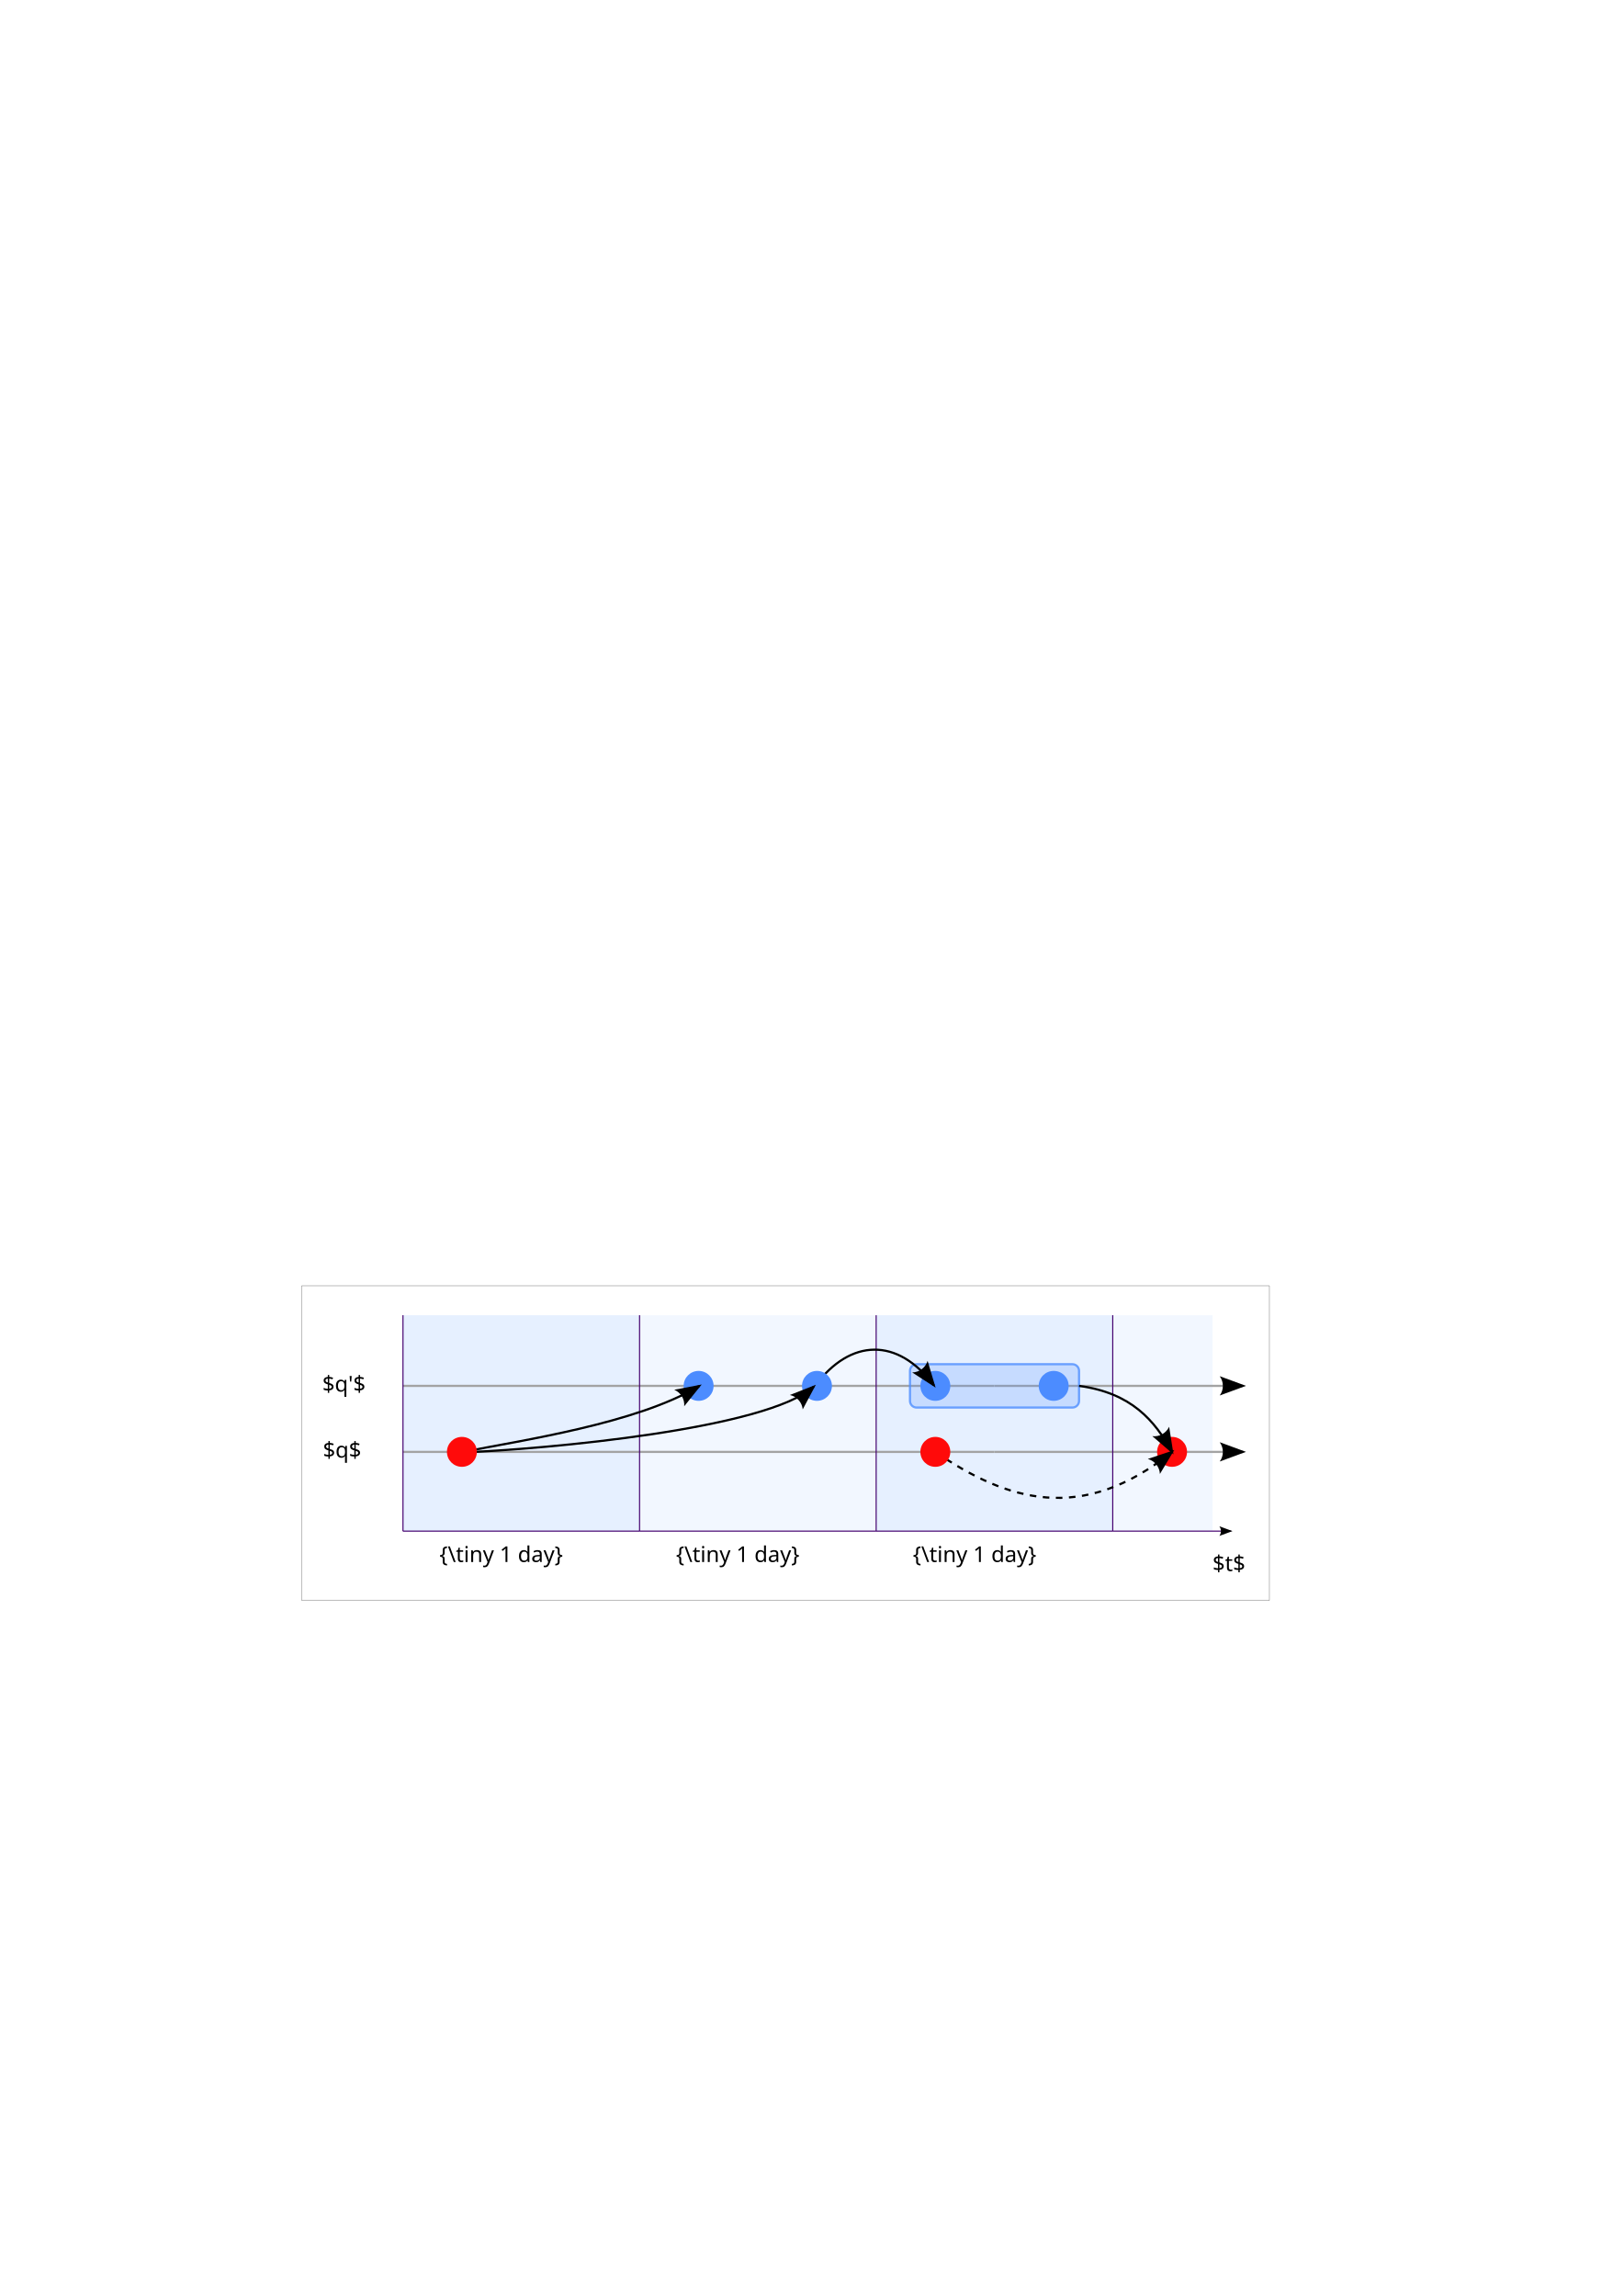
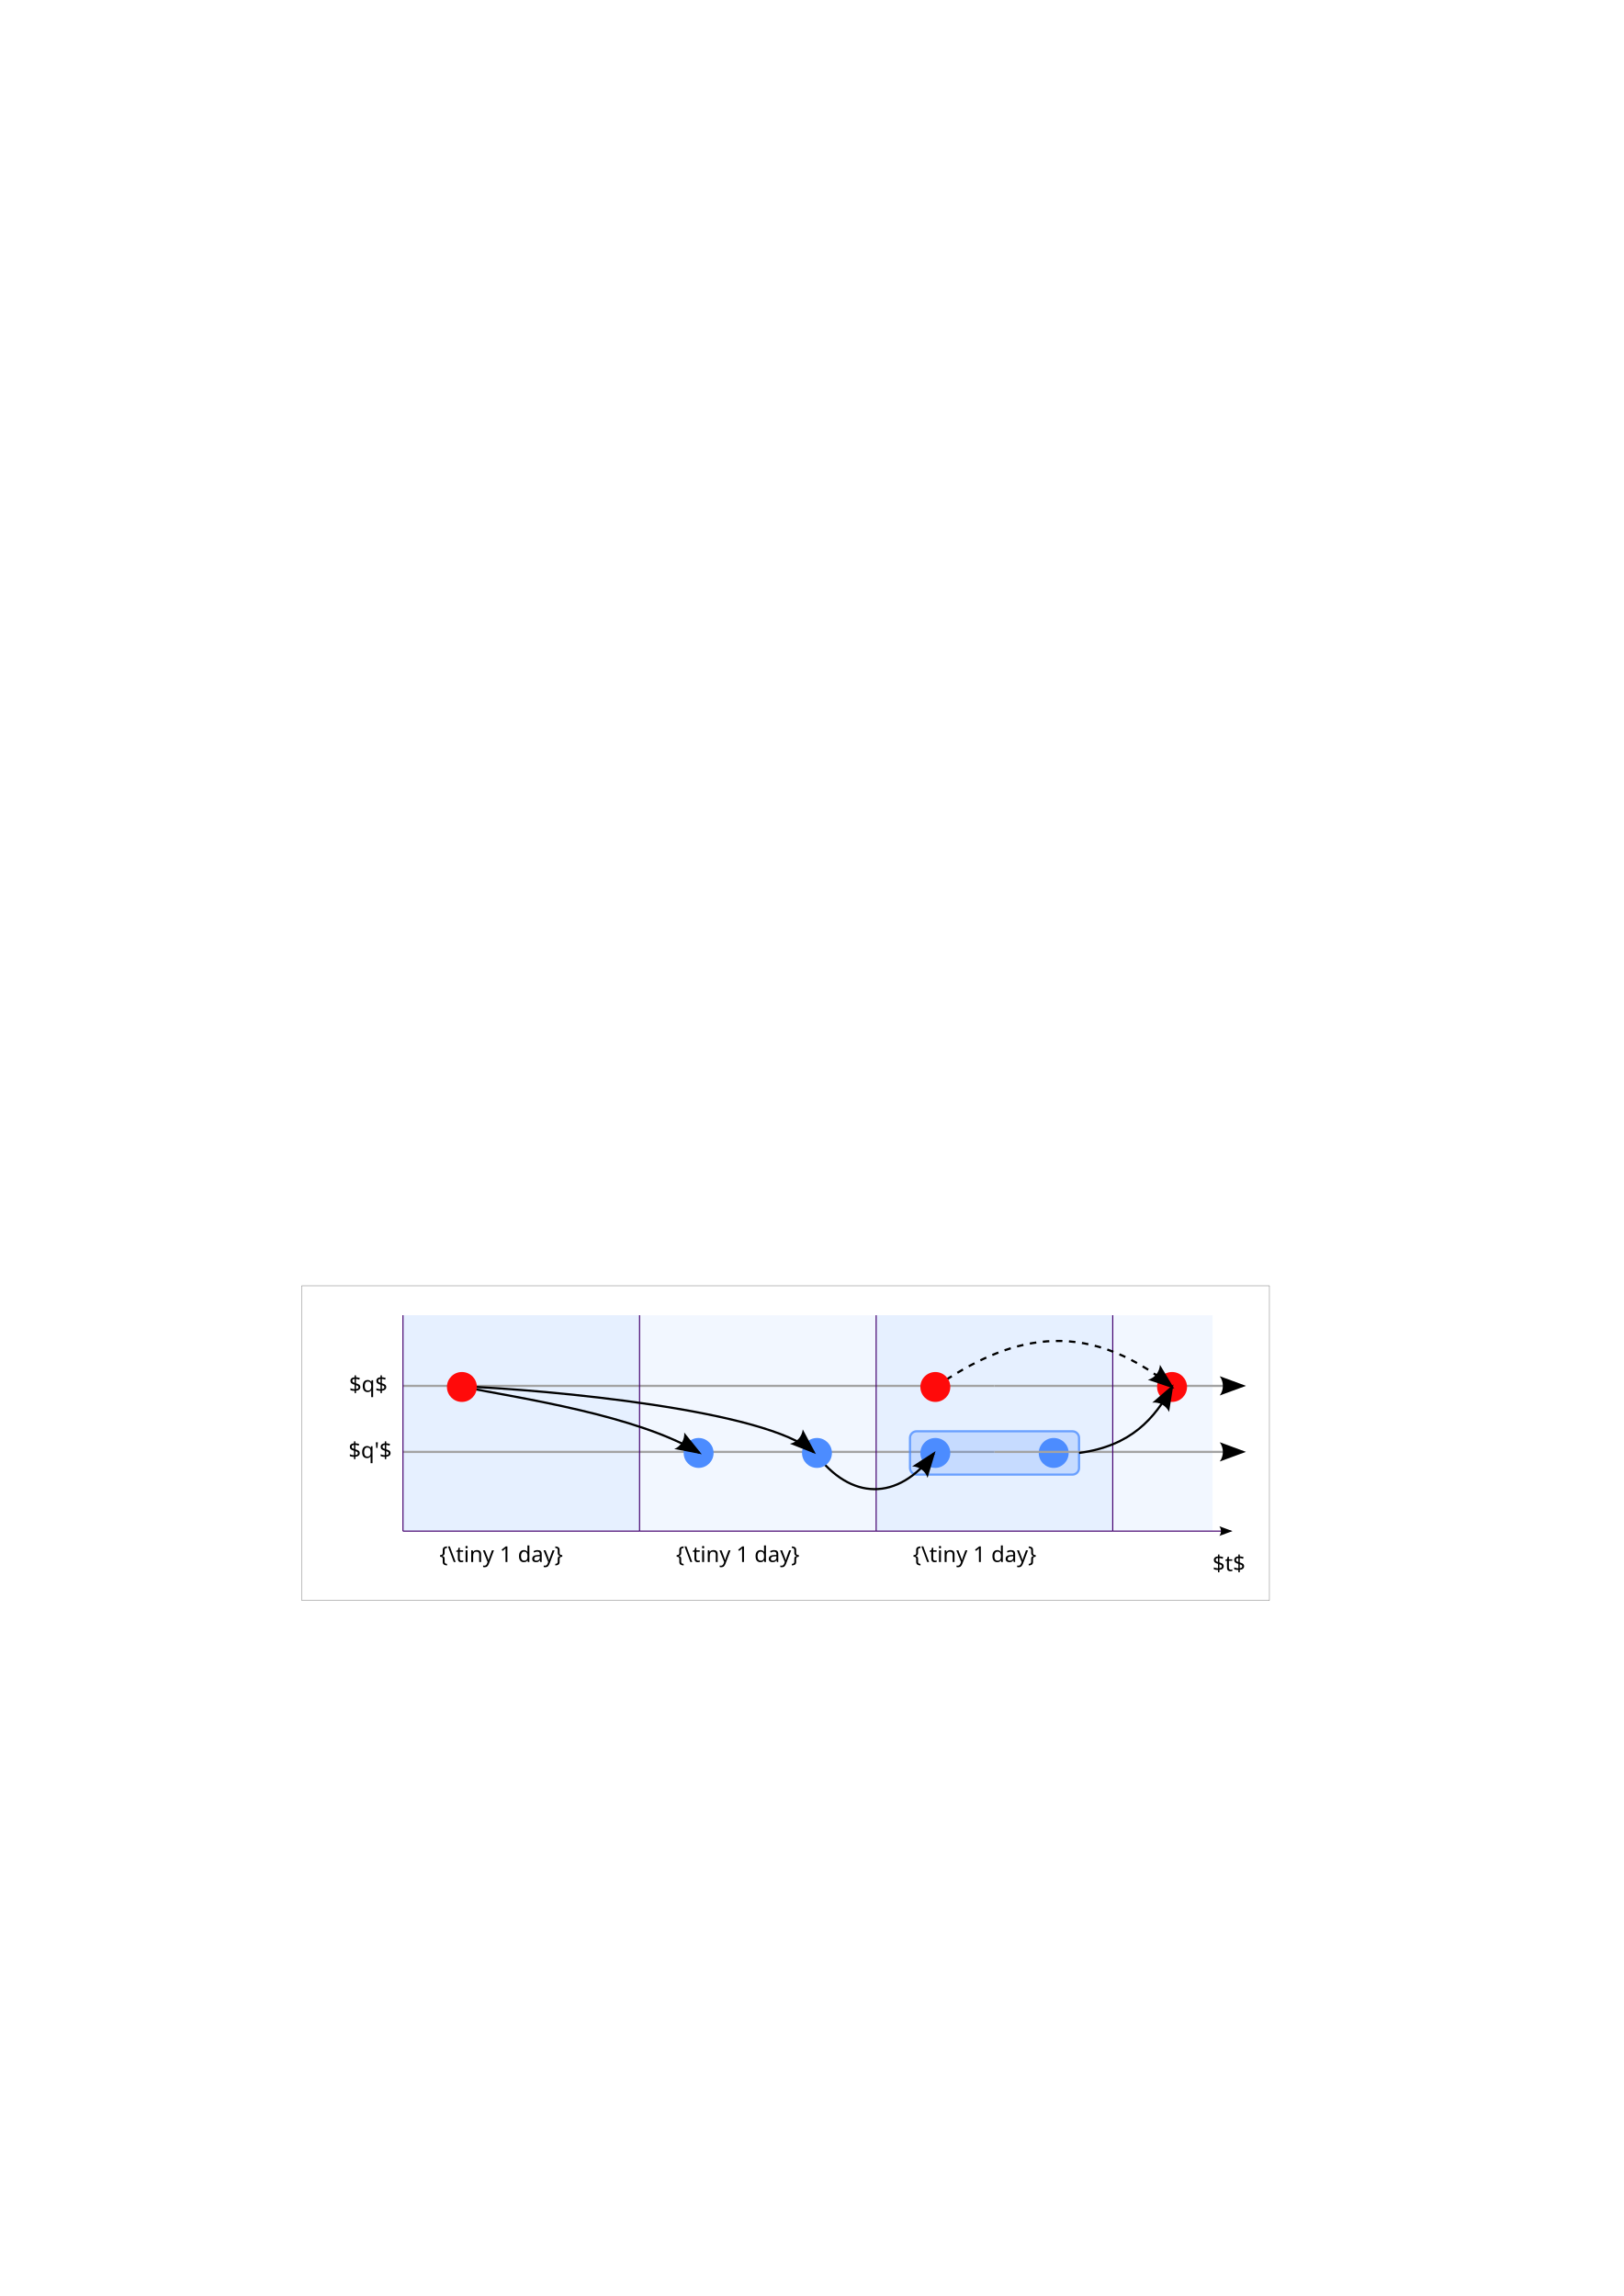
<svg xmlns="http://www.w3.org/2000/svg" width="744.094" height="1052.362" id="svg3430" version="1.1">
  <defs id="defs3432">
    <marker refX="0" refY="0" orient="auto" id="Arrow2Lend" style="overflow:visible">
      <path d="M 8.719,4.034 -2.207,0.016 8.719,-4.002 c -1.745,2.372 -1.735,5.617 -6e-7,8.035 z" transform="matrix(-1.1,0,0,-1.1,-1.1,0)" id="path3780" style="fill-rule:evenodd;stroke-width:0.625;stroke-linejoin:round" />
    </marker>
    <marker refX="0" refY="0" orient="auto" id="marker3450" style="overflow:visible">
      <path d="M 8.719,4.034 -2.207,0.016 8.719,-4.002 c -1.745,2.372 -1.735,5.617 -6e-7,8.035 z" transform="matrix(-1.1,0,0,-1.1,-1.1,0)" id="path3452" style="fill-rule:evenodd;stroke-width:0.625;stroke-linejoin:round" />
    </marker>
    <marker refX="0" refY="0" orient="auto" id="marker5345" style="overflow:visible">
      <path d="M 8.719,4.034 -2.207,0.016 8.719,-4.002 c -1.745,2.372 -1.735,5.617 -6e-7,8.035 z" transform="matrix(-1.1,0,0,-1.1,-1.1,0)" id="path5347" style="fill-rule:evenodd;stroke-width:0.625;stroke-linejoin:round" />
    </marker>
    <marker refX="0" refY="0" orient="auto" id="marker5345-4" style="overflow:visible">
      <path d="M 8.719,4.034 -2.207,0.016 8.719,-4.002 c -1.745,2.372 -1.735,5.617 -6e-7,8.035 z" transform="matrix(-1.1,0,0,-1.1,-1.1,0)" id="path5347-1" style="fill-rule:evenodd;stroke-width:0.625;stroke-linejoin:round" />
    </marker>
    <marker refX="0" refY="0" orient="auto" id="marker3458" style="overflow:visible">
      <path d="M 8.719,4.034 -2.207,0.016 8.719,-4.002 c -1.745,2.372 -1.735,5.617 -6e-7,8.035 z" transform="matrix(-1.1,0,0,-1.1,-1.1,0)" id="path3460" style="fill-rule:evenodd;stroke-width:0.625;stroke-linejoin:round" />
    </marker>
    <marker refX="0" refY="0" orient="auto" id="Arrow2Mend" style="overflow:visible">
      <path d="M 8.719,4.034 -2.207,0.016 8.719,-4.002 c -1.745,2.372 -1.735,5.617 -6e-7,8.035 z" transform="scale(-0.6,-0.6)" id="path3786" style="fill-rule:evenodd;stroke-width:0.625;stroke-linejoin:round" />
    </marker>
    <marker refX="0" refY="0" orient="auto" id="marker3622" style="overflow:visible">
      <path d="M 8.719,4.034 -2.207,0.016 8.719,-4.002 c -1.745,2.372 -1.735,5.617 -6e-7,8.035 z" transform="scale(-0.6,-0.6)" id="path3624" style="fill-rule:evenodd;stroke-width:0.625;stroke-linejoin:round" />
    </marker>
    <marker refX="0" refY="0" orient="auto" id="marker3626" style="overflow:visible">
      <path d="M 8.719,4.034 -2.207,0.016 8.719,-4.002 c -1.745,2.372 -1.735,5.617 -6e-7,8.035 z" transform="scale(-0.6,-0.6)" id="path3628" style="fill-rule:evenodd;stroke-width:0.625;stroke-linejoin:round" />
    </marker>
    <marker refX="0" refY="0" orient="auto" id="marker3630" style="overflow:visible">
      <path d="M 8.719,4.034 -2.207,0.016 8.719,-4.002 c -1.745,2.372 -1.735,5.617 -6e-7,8.035 z" transform="scale(-0.6,-0.6)" id="path3632" style="fill-rule:evenodd;stroke-width:0.625;stroke-linejoin:round" />
    </marker>
    <marker refX="0" refY="0" orient="auto" id="Arrow2Lend-4" style="overflow:visible">
      <path d="M 8.719,4.034 -2.207,0.016 8.719,-4.002 c -1.745,2.372 -1.735,5.617 -6e-7,8.035 z" transform="matrix(-1.1,0,0,-1.1,-1.1,0)" id="path3780-1" style="fill-rule:evenodd;stroke-width:0.625;stroke-linejoin:round" />
    </marker>
    <marker refX="0" refY="0" orient="auto" id="marker3636" style="overflow:visible">
      <path d="M 8.719,4.034 -2.207,0.016 8.719,-4.002 c -1.745,2.372 -1.735,5.617 -6e-7,8.035 z" transform="matrix(-1.1,0,0,-1.1,-1.1,0)" id="path3638" style="fill-rule:evenodd;stroke-width:0.625;stroke-linejoin:round" />
    </marker>
    <marker refX="0" refY="0" orient="auto" id="marker5345-42" style="overflow:visible">
      <path d="M 8.719,4.034 -2.207,0.016 8.719,-4.002 c -1.745,2.372 -1.735,5.617 -6e-7,8.035 z" transform="matrix(-1.1,0,0,-1.1,-1.1,0)" id="path5347-7" style="fill-rule:evenodd;stroke-width:0.625;stroke-linejoin:round" />
    </marker>
    <marker refX="0" refY="0" orient="auto" id="marker5345-4-2" style="overflow:visible">
      <path d="M 8.719,4.034 -2.207,0.016 8.719,-4.002 c -1.745,2.372 -1.735,5.617 -6e-7,8.035 z" transform="matrix(-1.1,0,0,-1.1,-1.1,0)" id="path5347-1-9" style="fill-rule:evenodd;stroke-width:0.625;stroke-linejoin:round" />
    </marker>
    <marker refX="0" refY="0" orient="auto" id="marker3644" style="overflow:visible">
      <path d="M 8.719,4.034 -2.207,0.016 8.719,-4.002 c -1.745,2.372 -1.735,5.617 -6e-7,8.035 z" transform="matrix(-1.1,0,0,-1.1,-1.1,0)" id="path3646" style="fill-rule:evenodd;stroke-width:0.625;stroke-linejoin:round" />
    </marker>
    <marker refX="0" refY="0" orient="auto" id="Arrow2Mend-5" style="overflow:visible">
      <path d="M 8.719,4.034 -2.207,0.016 8.719,-4.002 c -1.745,2.372 -1.735,5.617 -6e-7,8.035 z" transform="scale(-0.6,-0.6)" id="path3786-2" style="fill-rule:evenodd;stroke-width:0.625;stroke-linejoin:round" />
    </marker>
    <marker refX="0" refY="0" orient="auto" id="Arrow2Mend-0" style="overflow:visible">
      <path d="M 8.719,4.034 -2.207,0.016 8.719,-4.002 c -1.745,2.372 -1.735,5.617 -6e-7,8.035 z" transform="scale(-0.6,-0.6)" id="path3786-27" style="fill-rule:evenodd;stroke-width:0.625;stroke-linejoin:round" />
    </marker>
    <marker refX="0" refY="0" orient="auto" id="marker3130" style="overflow:visible">
      <path d="M 8.719,4.034 -2.207,0.016 8.719,-4.002 c -1.745,2.372 -1.735,5.617 -6e-7,8.035 z" transform="matrix(-1.1,0,0,-1.1,-1.1,0)" id="path3132" style="fill-rule:evenodd;stroke-width:0.625;stroke-linejoin:round" />
    </marker>
    <marker refX="0" refY="0" orient="auto" id="marker3130-7" style="overflow:visible">
      <path d="M 8.719,4.034 -2.207,0.016 8.719,-4.002 c -1.745,2.372 -1.735,5.617 -6e-7,8.035 z" transform="matrix(-1.1,0,0,-1.1,-1.1,0)" id="path3132-9" style="fill-rule:evenodd;stroke-width:0.625;stroke-linejoin:round" />
    </marker>
    <marker refX="0" refY="0" orient="auto" id="marker3130-0" style="overflow:visible">
      <path d="M 8.719,4.034 -2.207,0.016 8.719,-4.002 c -1.745,2.372 -1.735,5.617 -6e-7,8.035 z" transform="matrix(-1.1,0,0,-1.1,-1.1,0)" id="path3132-5" style="fill-rule:evenodd;stroke-width:0.625;stroke-linejoin:round" />
    </marker>
  </defs>
  <g id="layer1">
    <rect style="fill:none;stroke:#000000;stroke-width:0.108;stroke-linecap:round;stroke-linejoin:round;stroke-miterlimit:4;stroke-opacity:1;stroke-dasharray:none;stroke-dashoffset:0;display:inline" id="rect6504-5" y="589.32" x="138.262" height="144.22" width="443.475" />
    <g id="g3156">
      <rect width="45.777" height="98.954" x="509.942" y="602.831" id="rect8066-2-4-6" style="fill:#4c98ff;fill-opacity:0.071;stroke:none;display:inline" />
      <rect width="108.424" height="98.954" x="401.518" y="602.831" id="rect8066-29-8" style="fill:#4c98ff;fill-opacity:0.137;stroke:none;display:inline" />
      <rect width="108.424" height="98.954" x="184.674" y="602.831" id="rect8066-29" style="fill:#4c98ff;fill-opacity:0.137;stroke:none;display:inline" />
      <rect width="108.424" height="98.954" x="293.094" y="602.831" id="rect8066-2-8" style="fill:#4c98ff;fill-opacity:0.071;stroke:none;display:inline" />
      <path d="m 184.678,635.212 271.08,0" id="path4092-2-05-9" style="fill:none;stroke:#a3a3a3;stroke-width:1px;stroke-linecap:butt;stroke-linejoin:miter;stroke-opacity:1;marker-end:none;display:inline" />
      <path d="m 455.758,635.212 113.901,0" id="path2985-73-4-6-3-9" style="fill:none;stroke:#a3a3a3;stroke-width:1;stroke-linecap:butt;stroke-linejoin:miter;stroke-miterlimit:4;stroke-opacity:1;stroke-dasharray:none;stroke-dashoffset:0;marker-end:url(#Arrow2Lend);display:inline" />
      <path d="m 184.678,665.471 271.08,0" id="path4092-2-0-3-6" style="fill:none;stroke:#a3a3a3;stroke-width:1px;stroke-linecap:butt;stroke-linejoin:miter;stroke-opacity:1;marker-end:none;display:inline" />
-       <rect width="77.483" height="19.868" ry="3.044" x="417.016" y="625.279" id="rect7245" style="fill:#4c8cff;fill-opacity:0.21;stroke:#4c8cff;stroke-opacity:0.785" />
-       <g id="g3963">
+       <rect width="77.483" height="19.868" ry="3.044" x="417.016" y="-675.886" id="rect7245" style="fill:#4c8cff;fill-opacity:0.21;stroke:#4c8cff;stroke-opacity:0.785" transform="scale(1,-1)" />
+       <g id="g3963" transform="matrix(1,0,0,-1,0,1301.164)">
        <path d="m 435.497,635.212 a 6.859,6.859 0 0 1 -13.719,0 6.859,6.859 0 1 1 13.719,0 z" id="path4199-24-449-6-5-9-1" style="fill:#4c8cff;fill-opacity:1;stroke:none;display:inline" />
        <path d="m 489.738,635.212 a 6.859,6.859 0 0 1 -13.719,0 6.859,6.859 0 1 1 13.719,0 z" id="path4199-24-449-6-5-1-0-4" style="fill:#4c8cff;fill-opacity:1;stroke:none;display:inline" />
      </g>
-       <text x="147.699" y="637.814" id="text4753-2-0-4-6" xml:space="preserve" style="font-size:10px;font-style:normal;font-variant:normal;font-weight:normal;font-stretch:normal;line-height:125%;letter-spacing:0px;word-spacing:0px;fill:#000000;fill-opacity:1;stroke:none;display:inline;font-family:Norasi;-inkscape-font-specification:Norasi">
-         <tspan x="147.699" y="637.814" id="tspan4755-7-3-4-8">$q'$</tspan>
+       <text x="159.699" y="668.229" id="text4753-2-0-4-6" xml:space="preserve" style="font-size:10px;font-style:normal;font-variant:normal;font-weight:normal;font-stretch:normal;line-height:125%;letter-spacing:0px;word-spacing:0px;fill:#000000;fill-opacity:1;stroke:none;display:inline;font-family:Norasi;-inkscape-font-specification:Norasi">
+         <tspan x="159.699" y="668.229" id="tspan4755-7-3-4-8">$q'$</tspan>
      </text>
-       <text x="147.973" y="668.073" id="text4757-5-8-3-9" xml:space="preserve" style="font-size:10px;font-style:normal;font-variant:normal;font-weight:normal;font-stretch:normal;line-height:125%;letter-spacing:0px;word-spacing:0px;fill:#000000;fill-opacity:1;stroke:none;display:inline;font-family:Norasi;-inkscape-font-specification:Norasi">
-         <tspan x="147.973" y="668.073" id="tspan4759-4-7-3-4">$q$</tspan>
+       <text x="159.973" y="637.971" id="text4757-5-8-3-9" xml:space="preserve" style="font-size:10px;font-style:normal;font-variant:normal;font-weight:normal;font-stretch:normal;line-height:125%;letter-spacing:0px;word-spacing:0px;fill:#000000;fill-opacity:1;stroke:none;display:inline;font-family:Norasi;-inkscape-font-specification:Norasi">
+         <tspan x="159.973" y="637.971" id="tspan4759-4-7-3-4">$q$</tspan>
      </text>
      <text x="555.646" y="720.072" id="text5775-2-0-9-6" xml:space="preserve" style="font-size:10px;font-style:normal;font-variant:normal;font-weight:normal;font-stretch:normal;line-height:125%;letter-spacing:0px;word-spacing:0px;fill:#000000;fill-opacity:1;stroke:none;display:inline;font-family:Norasi;-inkscape-font-specification:Norasi">
        <tspan x="555.646" y="720.072" id="tspan5777-9-4-8-1">$t$</tspan>
      </text>
-       <path d="m 327.016,635.212 a 6.859,6.859 0 0 1 -13.719,0 6.859,6.859 0 1 1 13.719,0 z" id="path4199-24-26-9-4-6-1" style="fill:#4c8cff;fill-opacity:1;stroke:none;display:inline" />
+       <path d="m 327.016,665.952 a 6.859,6.859 0 0 0 -13.719,0 6.859,6.859 0 1 0 13.719,0 z" id="path4199-24-26-9-4-6-1" style="fill:#4c8cff;fill-opacity:1;stroke:none;display:inline" />
      <path d="m 455.758,665.471 113.901,0" id="path2985-73-4-6-0-1-4" style="fill:none;stroke:#a3a3a3;stroke-width:1;stroke-linecap:butt;stroke-linejoin:miter;stroke-miterlimit:4;stroke-opacity:1;stroke-dasharray:none;stroke-dashoffset:0;marker-end:url(#Arrow2Lend);display:inline" />
-       <path d="m 543.978,665.453 a 6.859,6.859 0 0 1 -13.719,0 6.859,6.859 0 1 1 13.719,0 z" id="path4199-1-4-5-4-5-6" style="fill:#ff0a0a;fill-opacity:1;stroke:none;display:inline" />
+       <path d="m 543.978,635.711 a 6.859,6.859 0 0 0 -13.719,0 6.859,6.859 0 1 0 13.719,0 z" id="path4199-1-4-5-4-5-6" style="fill:#ff0a0a;fill-opacity:1;stroke:none;display:inline" />
      <path d="m 293.094,602.831 0.004,98.954" id="path4540-30-3-66" style="fill:none;stroke:#44006e;stroke-width:0.5;stroke-linecap:butt;stroke-linejoin:miter;stroke-miterlimit:4;stroke-opacity:1;stroke-dasharray:none;display:inline" />
      <path d="m 293.098,701.785 108.42,0" id="path5557-6" style="fill:none;stroke:#44006e;stroke-width:0.5;stroke-linecap:butt;stroke-linejoin:miter;stroke-miterlimit:4;stroke-opacity:1;stroke-dasharray:none" />
      <path d="m 184.678,701.785 108.42,0" id="path5557-7-2" style="fill:none;stroke:#44006e;stroke-width:0.5;stroke-linecap:butt;stroke-linejoin:miter;stroke-miterlimit:4;stroke-opacity:1;stroke-dasharray:none;display:inline" />
      <path d="m 184.674,602.831 0.004,98.954" id="path4540-30-3-1-6" style="fill:none;stroke:#44006e;stroke-width:0.5;stroke-linecap:butt;stroke-linejoin:miter;stroke-miterlimit:4;stroke-opacity:1;stroke-dasharray:none;display:inline" />
      <text x="238.768" y="715.933" id="text4542-4-2" xml:space="preserve" style="font-size:10px;font-style:normal;font-weight:normal;text-align:center;line-height:125%;letter-spacing:0px;word-spacing:0px;text-anchor:middle;fill:#000000;fill-opacity:1;stroke:none;display:inline;font-family:Sans">
        <tspan x="238.768" y="715.933" id="tspan4544-4-1">{\tiny 1 day}</tspan>
      </text>
      <text x="347.188" y="715.933" id="text4542-2-9" xml:space="preserve" style="font-size:10px;font-style:normal;font-weight:normal;text-align:center;line-height:125%;letter-spacing:0px;word-spacing:0px;text-anchor:middle;fill:#000000;fill-opacity:1;stroke:none;display:inline;font-family:Sans">
        <tspan x="347.188" y="715.933" id="tspan4544-35-8">{\tiny 1 day}</tspan>
      </text>
      <path d="m 401.518,602.831 10e-6,98.954" id="path4540-30-3-6-4" style="fill:none;stroke:#44006e;stroke-width:0.5;stroke-linecap:butt;stroke-linejoin:miter;stroke-miterlimit:4;stroke-opacity:1;stroke-dasharray:none;display:inline" />
      <path d="m 401.518,701.785 108.42,0" id="path5557-6-7" style="fill:none;stroke:#44006e;stroke-width:0.5;stroke-linecap:butt;stroke-linejoin:miter;stroke-miterlimit:4;stroke-opacity:1;stroke-dasharray:none;display:inline" />
      <path d="m 509.942,602.831 -0.004,98.954" id="path4540-30-3-6-4-2" style="fill:none;stroke:#44006e;stroke-width:0.5;stroke-linecap:butt;stroke-linejoin:miter;stroke-miterlimit:4;stroke-opacity:1;stroke-dasharray:none;display:inline" />
      <path d="m 509.938,701.785 54.21,0" id="path5557-0-7" style="fill:none;stroke:#44006e;stroke-width:0.5;stroke-linecap:butt;stroke-linejoin:miter;stroke-miterlimit:4;stroke-opacity:1;stroke-dasharray:none;marker-end:url(#marker5345);display:inline" />
      <text x="455.73" y="715.933" id="text4542-2-9-8" xml:space="preserve" style="font-size:10px;font-style:normal;font-weight:normal;text-align:center;line-height:125%;letter-spacing:0px;word-spacing:0px;text-anchor:middle;fill:#000000;fill-opacity:1;stroke:none;display:inline;font-family:Sans">
        <tspan x="455.73" y="715.933" id="tspan4544-35-8-8">{\tiny 1 day}</tspan>
      </text>
-       <path d="m 428.638,665.453 c 32.667,22.456 67.143,33.285 108.481,0" id="path7241" style="fill:none;stroke:#000000;stroke-width:1;stroke-linecap:butt;stroke-linejoin:miter;stroke-miterlimit:4;stroke-opacity:1;stroke-dasharray:3, 3;stroke-dashoffset:0;marker-end:url(#marker5345-4)" />
-       <path d="m 494.5,635.212 c 24.066,3.254 34.605,15.874 42.619,30.241" id="path7777" style="fill:none;stroke:#000000;stroke-width:1px;stroke-linecap:butt;stroke-linejoin:miter;stroke-opacity:1;marker-end:url(#marker5345-4)" />
-       <path d="m 435.497,665.453 a 6.859,6.859 0 0 1 -13.719,0 6.859,6.859 0 1 1 13.719,0 z" id="path4199-1-4-5-4-5-6-0" style="fill:#ff0a0a;fill-opacity:1;stroke:none;display:inline" />
-       <path d="m 211.963,665.521 c 26.785,-5.313 79.732,-12.972 108.481,-30.241" id="path4985-8-0" style="fill:none;stroke:#000000;stroke-width:1px;stroke-linecap:butt;stroke-linejoin:miter;stroke-opacity:1;marker-end:url(#marker3130);display:inline" />
-       <path d="m 373.715,634.968 c 16.033,-21.465 37.67,-22.14 54.24,0" id="path3219-7-7-7" style="fill:none;stroke:#000000;stroke-width:1;stroke-linecap:butt;stroke-linejoin:miter;stroke-miterlimit:4;stroke-opacity:1;stroke-dasharray:none;stroke-dashoffset:0;marker-end:url(#marker3130-0);display:inline" />
-       <path d="m 381.257,635.212 a 6.859,6.859 0 0 1 -13.719,0 6.859,6.859 0 1 1 13.719,0 z" id="path4199-24-449-6-5-8-0-5" style="fill:#4c8cff;fill-opacity:1;stroke:none;display:inline" />
-       <path d="m 210.186,665.824 c 41.686,-1.671 141.091,-10.931 162.721,-30.241" id="path4985-8-3-9" style="fill:none;stroke:#000000;stroke-width:1;stroke-linecap:butt;stroke-linejoin:miter;stroke-miterlimit:4;stroke-opacity:1;stroke-dasharray:none;stroke-dashoffset:0;marker-end:url(#marker3130);display:inline" />
-       <path d="m 218.535,665.453 a 6.859,6.859 0 0 1 -13.719,0 6.859,6.859 0 1 1 13.719,0 z" id="path4199-1-4-5-8-4" style="fill:#ff0a0a;fill-opacity:1;stroke:none;display:inline" />
+       <path d="m 428.638,635.711 c 32.667,-22.456 67.143,-33.285 108.481,0" id="path7241" style="fill:none;stroke:#000000;stroke-width:1;stroke-linecap:butt;stroke-linejoin:miter;stroke-miterlimit:4;stroke-opacity:1;stroke-dasharray:3, 3;stroke-dashoffset:0;marker-end:url(#marker5345-4)" />
+       <path d="m 494.5,665.952 c 24.066,-3.254 34.605,-15.874 42.619,-30.241" id="path7777" style="fill:none;stroke:#000000;stroke-width:1px;stroke-linecap:butt;stroke-linejoin:miter;stroke-opacity:1;marker-end:url(#marker5345-4)" />
+       <path d="m 435.497,635.711 a 6.859,6.859 0 0 0 -13.719,0 6.859,6.859 0 1 0 13.719,0 z" id="path4199-1-4-5-4-5-6-0" style="fill:#ff0a0a;fill-opacity:1;stroke:none;display:inline" />
+       <path d="m 211.963,635.643 c 26.785,5.313 79.732,12.972 108.481,30.241" id="path4985-8-0" style="fill:none;stroke:#000000;stroke-width:1px;stroke-linecap:butt;stroke-linejoin:miter;stroke-opacity:1;marker-end:url(#marker3130);display:inline" />
+       <path d="m 373.715,666.196 c 16.033,21.465 37.67,22.14 54.24,0" id="path3219-7-7-7" style="fill:none;stroke:#000000;stroke-width:1;stroke-linecap:butt;stroke-linejoin:miter;stroke-miterlimit:4;stroke-opacity:1;stroke-dasharray:none;stroke-dashoffset:0;marker-end:url(#marker3130-0);display:inline" />
+       <path d="m 381.257,665.952 a 6.859,6.859 0 0 0 -13.719,0 6.859,6.859 0 1 0 13.719,0 z" id="path4199-24-449-6-5-8-0-5" style="fill:#4c8cff;fill-opacity:1;stroke:none;display:inline" />
+       <path d="m 210.186,635.34 c 41.686,1.671 141.091,10.931 162.721,30.241" id="path4985-8-3-9" style="fill:none;stroke:#000000;stroke-width:1;stroke-linecap:butt;stroke-linejoin:miter;stroke-miterlimit:4;stroke-opacity:1;stroke-dasharray:none;stroke-dashoffset:0;marker-end:url(#marker3130);display:inline" />
+       <path d="m 218.535,635.711 a 6.859,6.859 0 0 0 -13.719,0 6.859,6.859 0 1 0 13.719,0 z" id="path4199-1-4-5-8-4" style="fill:#ff0a0a;fill-opacity:1;stroke:none;display:inline" />
    </g>
  </g>
</svg>
